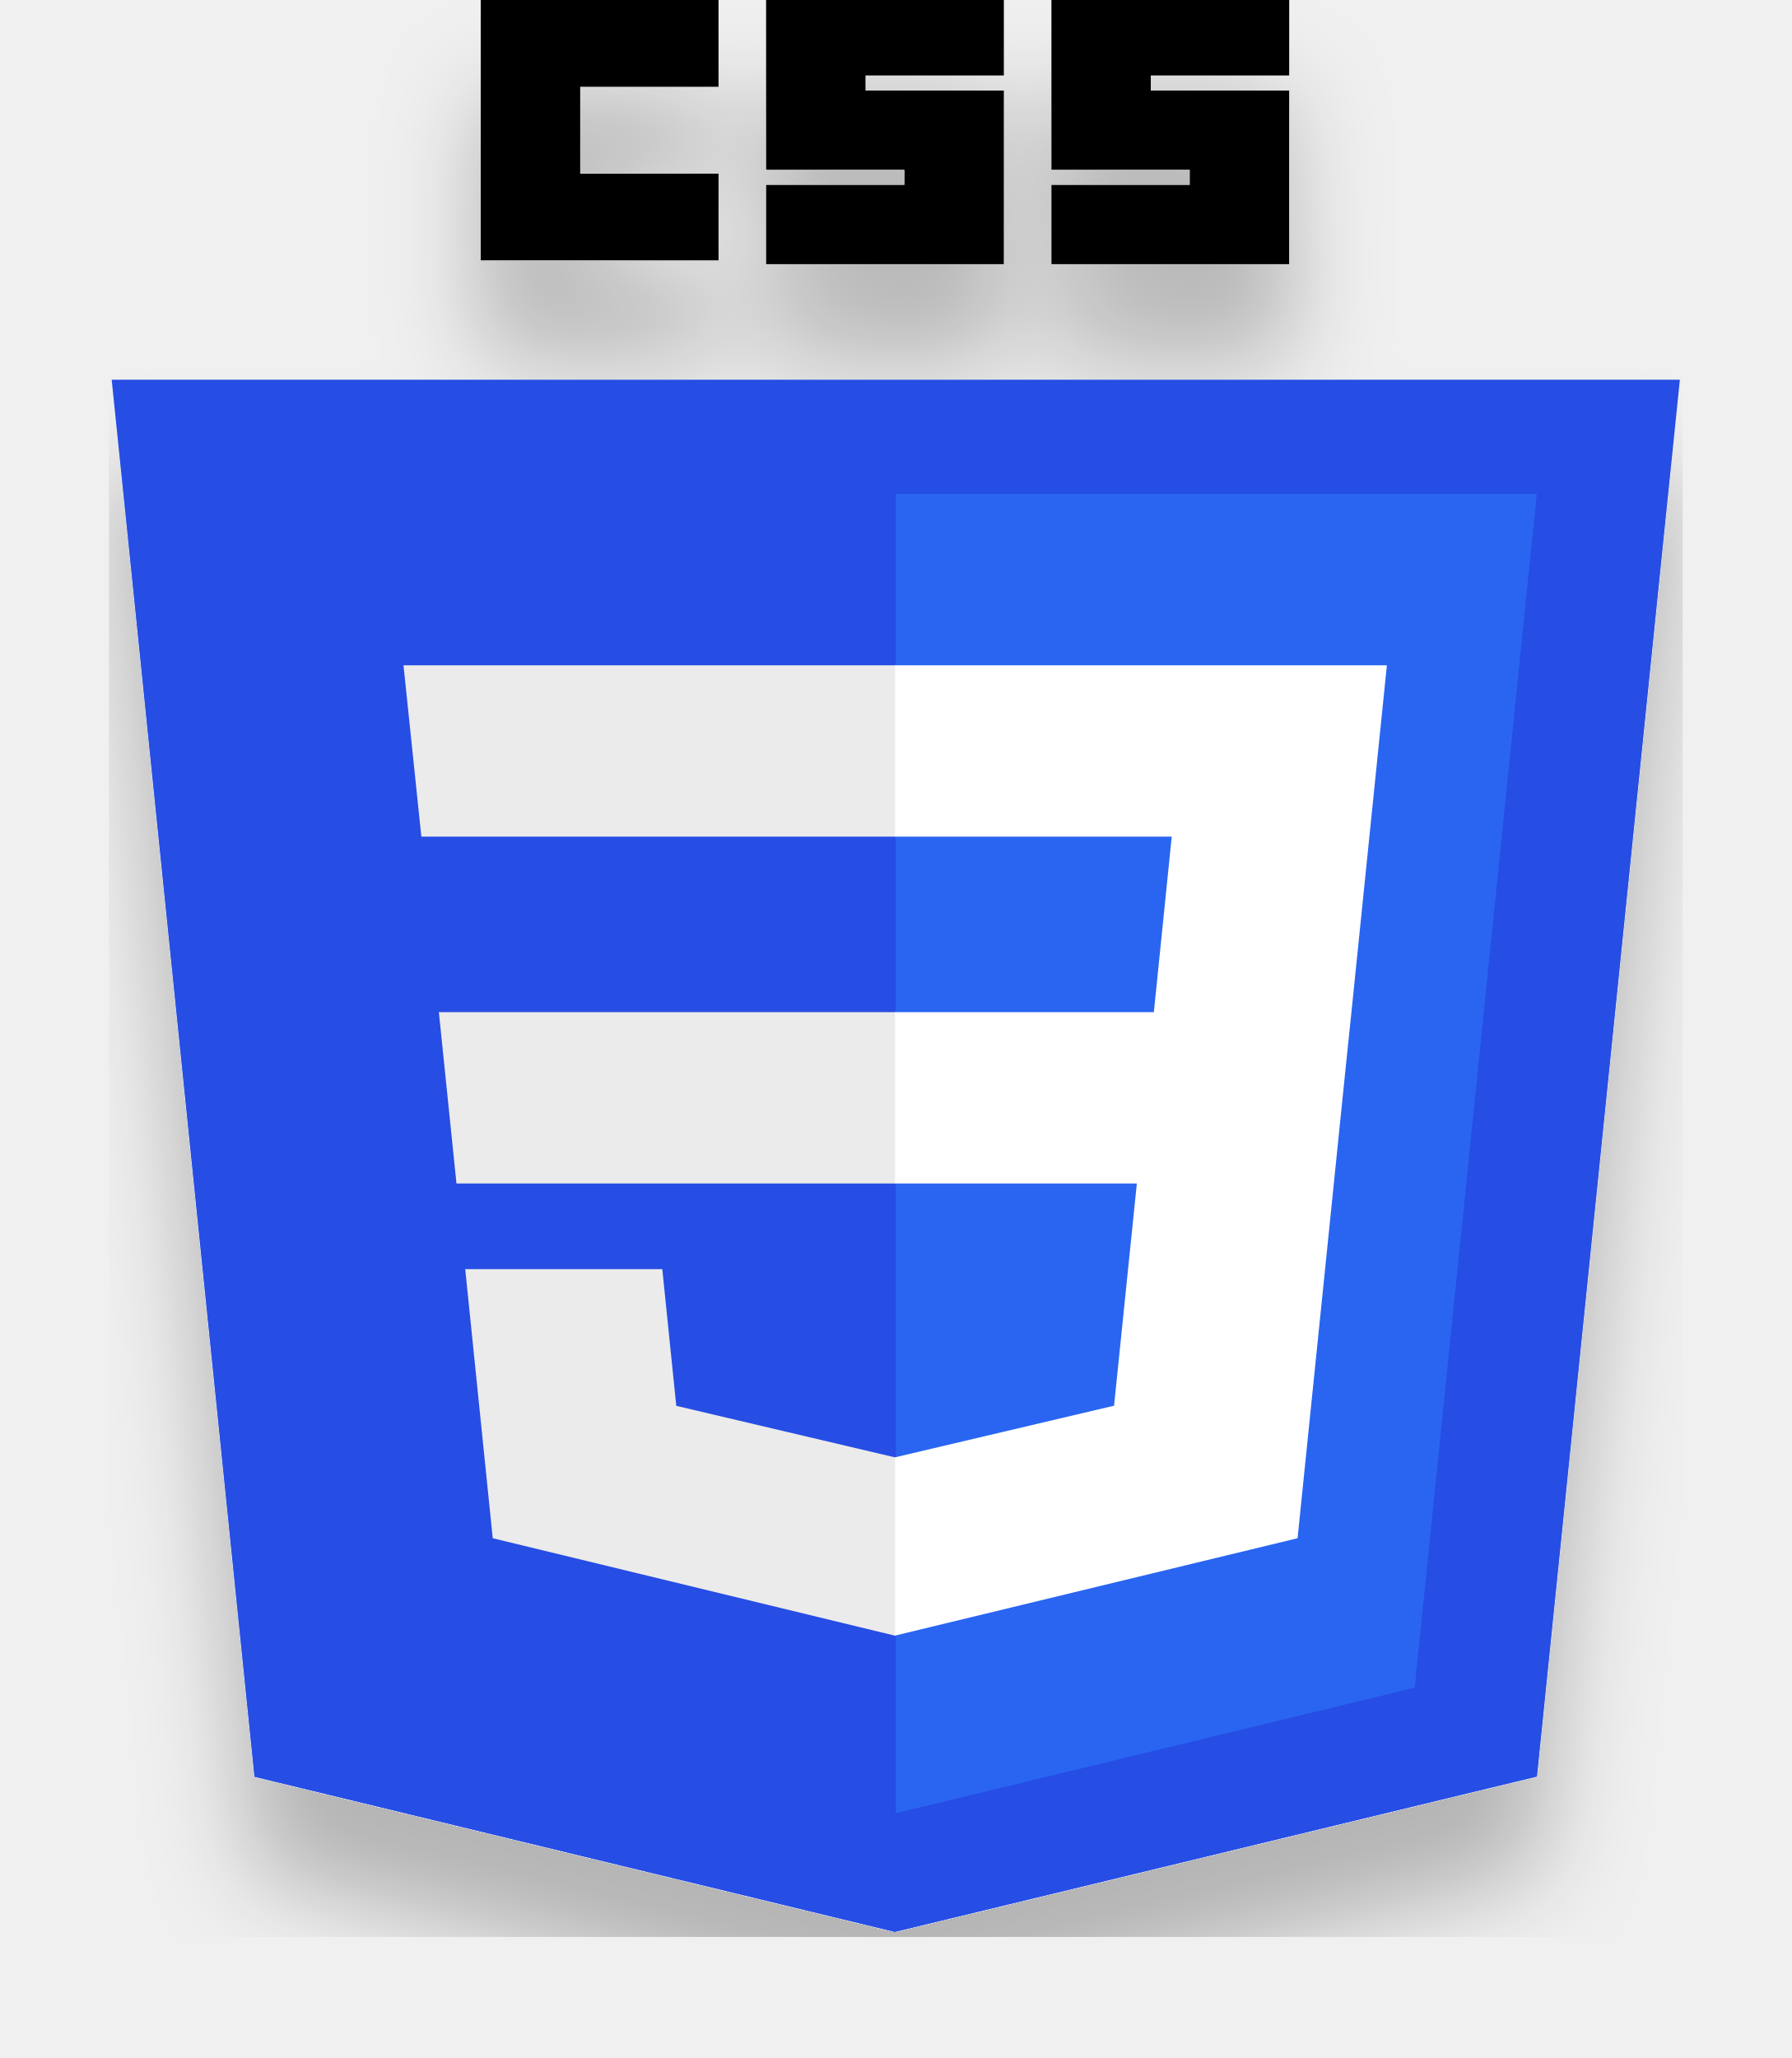
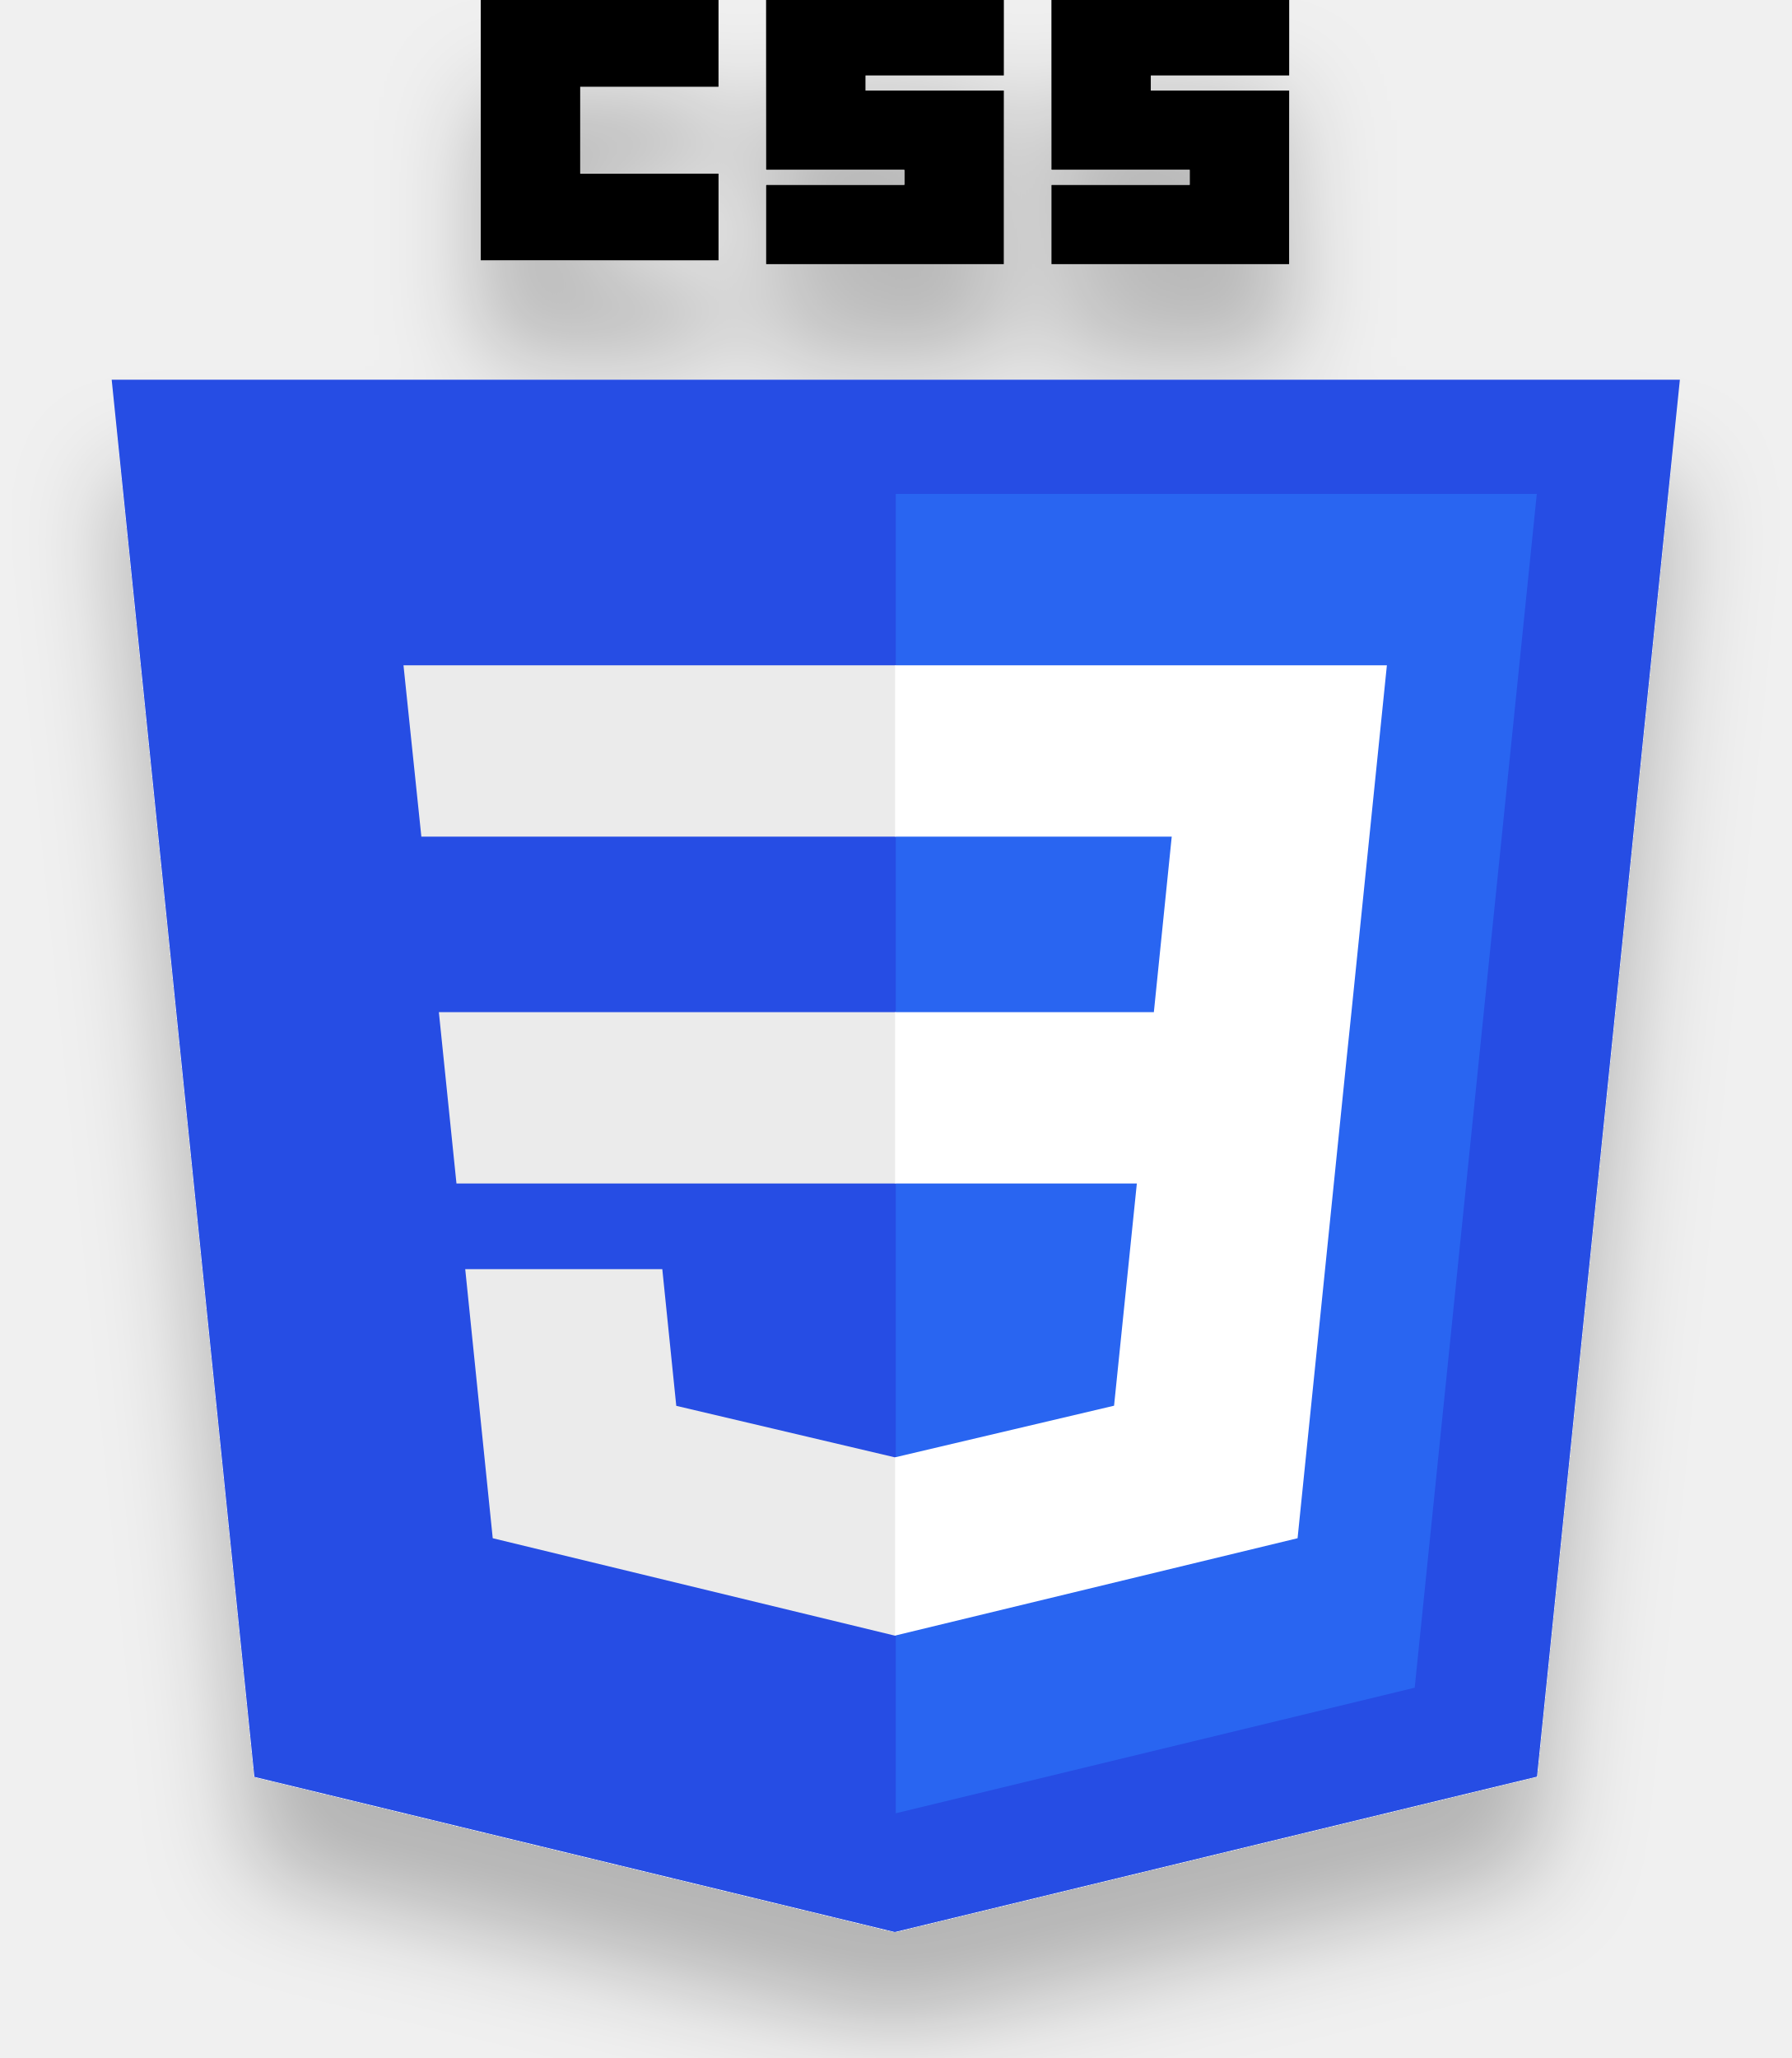
<svg xmlns="http://www.w3.org/2000/svg" width="74" height="85" viewBox="0 0 74 85" fill="none">
-   <g clip-path="url(#clip0_76_60)" filter="url(#filter0_d_76_60)">
+   <g clipPath="url(#clip0_76_60)" filter="url(#filter0_d_76_60)">
    <path d="M36.96 79.798L10.508 73.389L4.613 15.682H69.387L63.486 73.38L36.96 79.798Z" fill="#264DE4" />
    <path d="M58.434 69.706L63.477 20.4H37V74.892L58.434 69.706Z" fill="#2965F1" />
    <path d="M18.127 41.803L18.854 48.88H37V41.803H18.127ZM16.666 27.478L17.404 34.556H37V27.478H16.666ZM37 60.184L36.964 60.192L27.933 58.064L27.356 52.419H19.216L20.352 63.532L36.963 67.556L37 67.547V60.184Z" fill="#EBEBEB" />
    <path d="M19.857 0H29.678V3.585H23.965V7.169H29.679V10.754H19.857V0ZM31.643 0H41.464V3.117H35.75V3.74H41.464V10.91H31.643V7.637H37.357V7.013H31.643L31.643 0ZM43.429 0H53.25V3.117H47.536V3.74H53.25V10.91H43.429V7.637H49.143V7.013H43.429V0H43.429Z" fill="black" />
    <path d="M55.821 41.803L57.285 27.478H36.972V34.556H48.398L47.66 41.803H36.972V48.88H46.957L46.016 58.059L36.972 60.19V67.553L53.596 63.532L53.718 62.336L55.623 43.703L55.821 41.803Z" fill="white" />
  </g>
  <defs>
    <filter id="filter0_d_76_60" x="0.5" y="0" width="73" height="88" filterUnits="userSpaceOnUse" color-interpolation-filters="sRGB">
      <feFlood flood-opacity="0" result="BackgroundImageFix" />
      <feColorMatrix in="SourceAlpha" type="matrix" values="0 0 0 0 0 0 0 0 0 0 0 0 0 0 0 0 0 0 127 0" result="hardAlpha" />
      <feOffset dy="4" />
      <feGaussianBlur stdDeviation="2" />
      <feComposite in2="hardAlpha" operator="out" />
      <feColorMatrix type="matrix" values="0 0 0 0 0 0 0 0 0 0 0 0 0 0 0 0 0 0 0.25 0" />
      <feBlend mode="normal" in2="BackgroundImageFix" result="effect1_dropShadow_76_60" />
      <feBlend mode="normal" in="SourceGraphic" in2="effect1_dropShadow_76_60" result="shape" />
    </filter>
    <clipPath id="clip0_76_60">
      <rect width="65" height="80" fill="white" transform="translate(4.5)" />
    </clipPath>
  </defs>
</svg>
